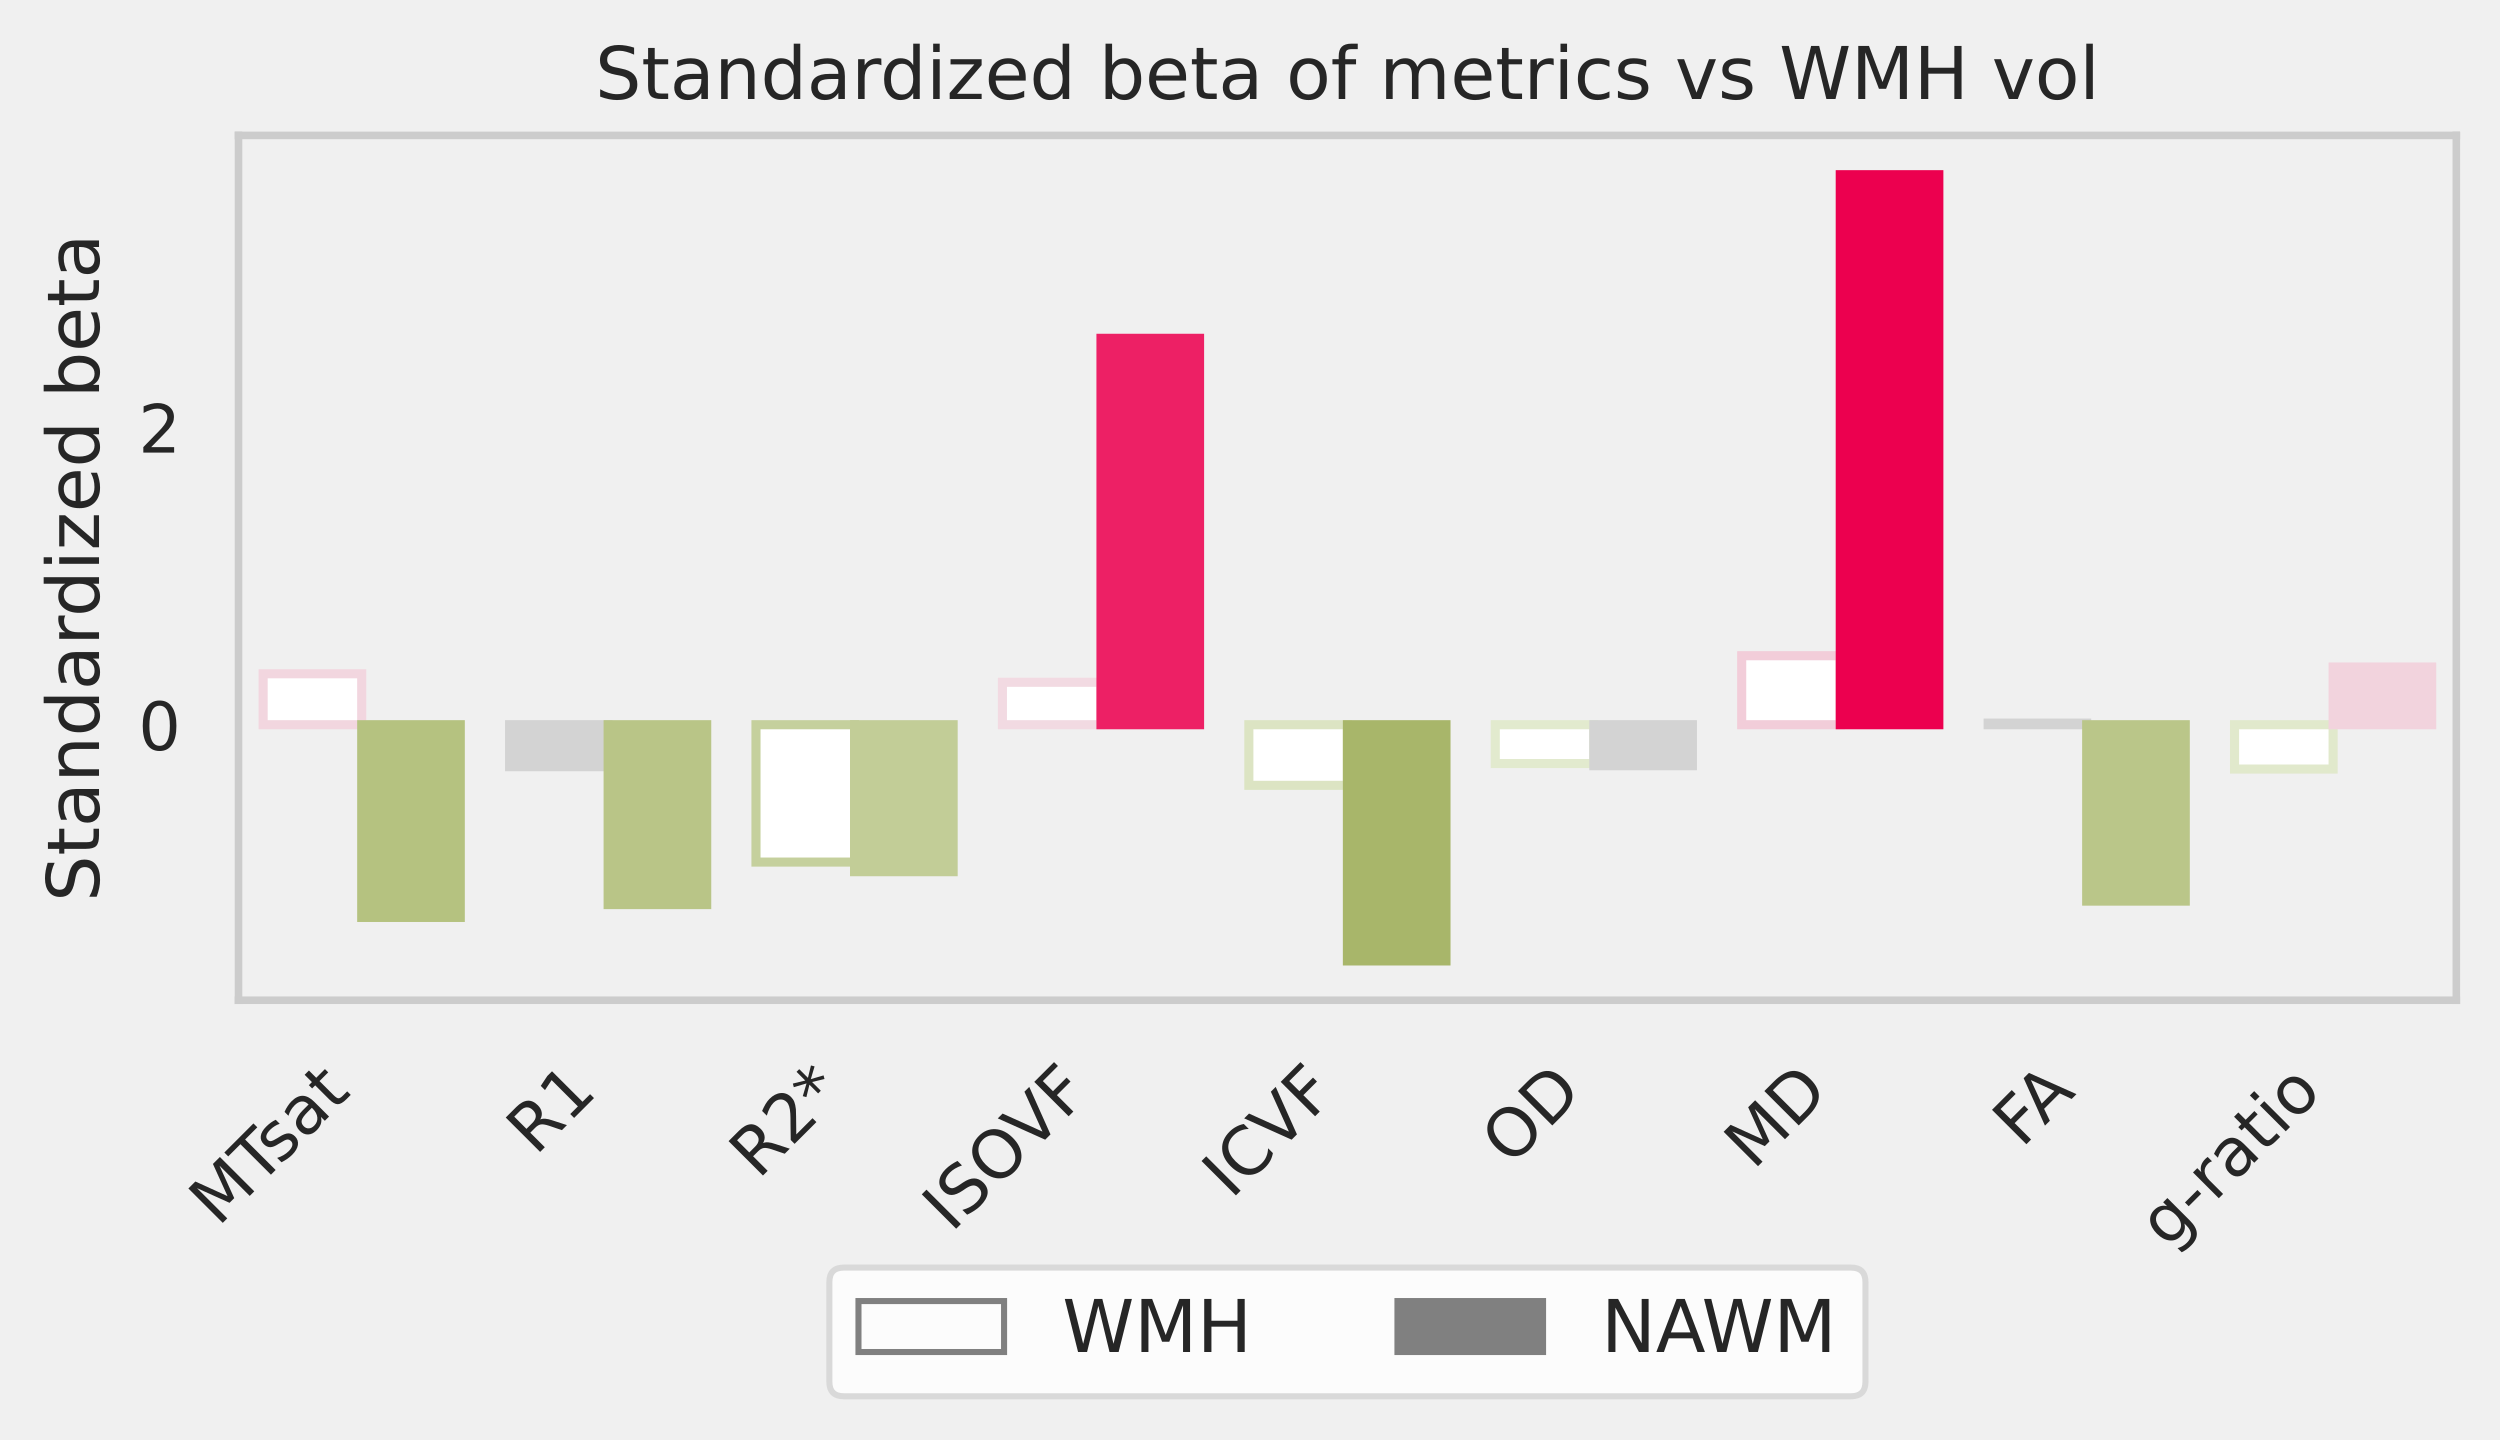
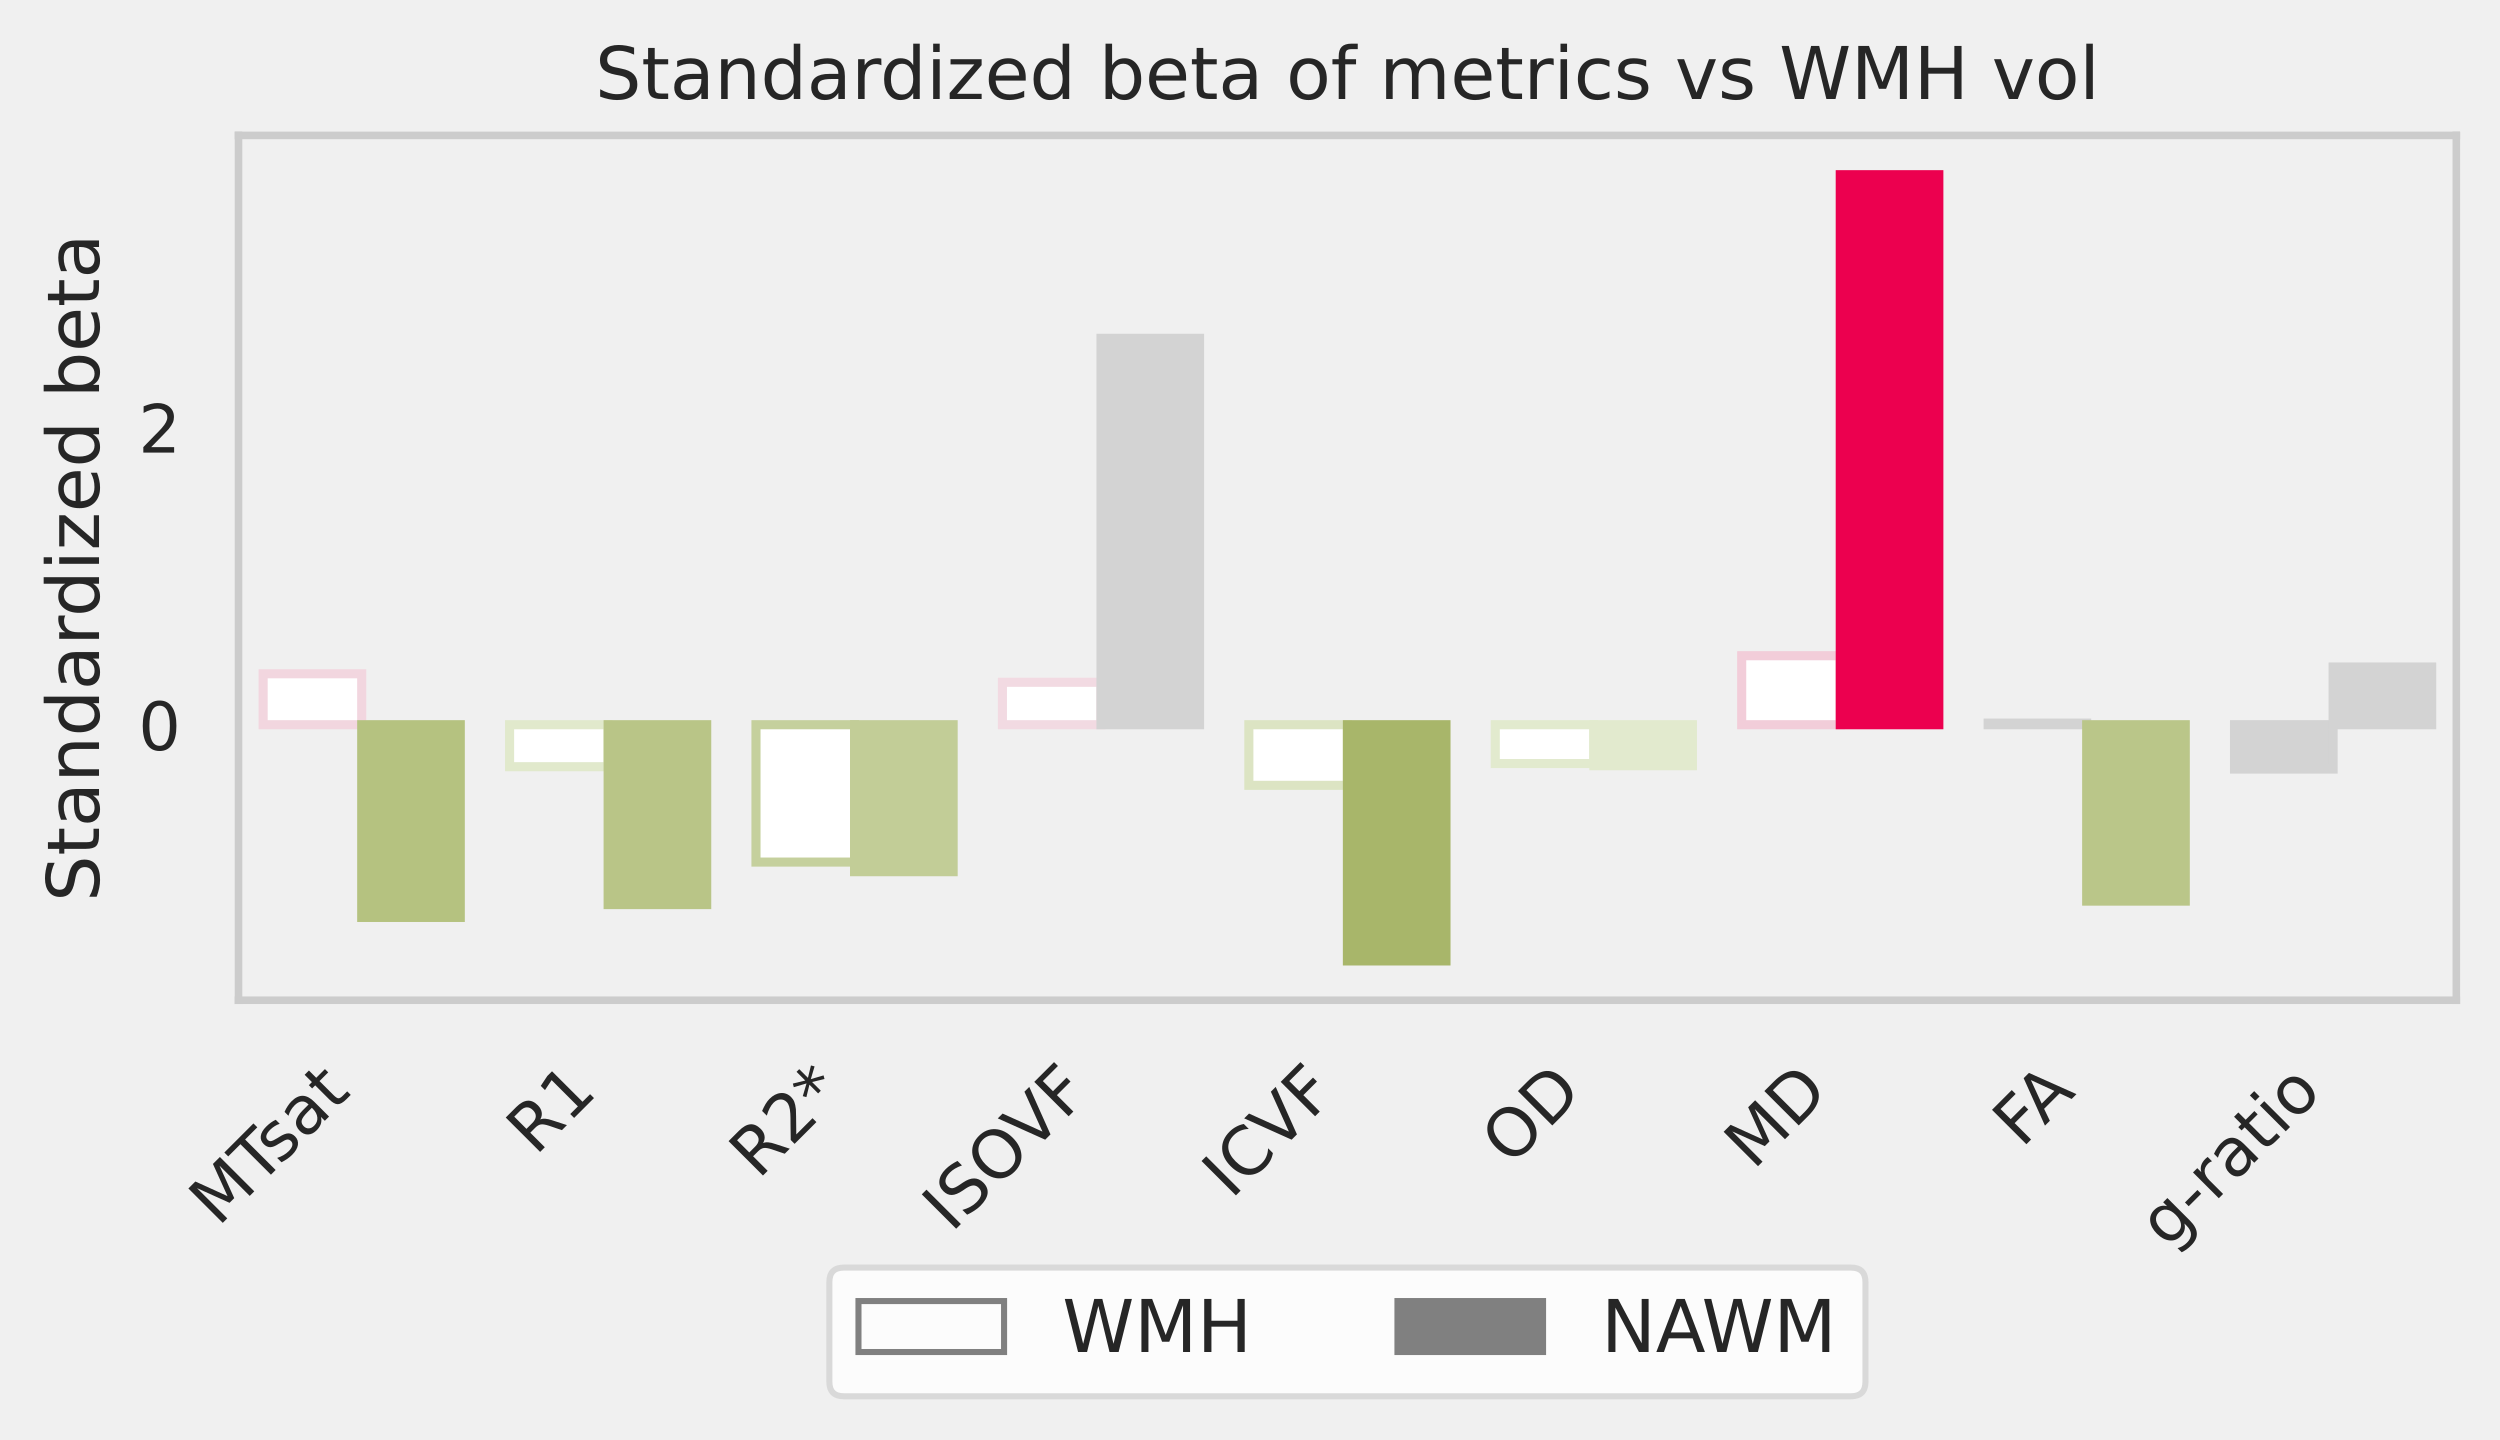
<svg xmlns="http://www.w3.org/2000/svg" width="412.092pt" height="237.358pt" viewBox="0 0 412.092 237.358" version="1.1">
  <defs>
    <style type="text/css">*{stroke-linejoin: round; stroke-linecap: butt}</style>
  </defs>
  <g id="figure_1">
    <g id="patch_1">
      <path d="M 0 237.358  L 412.092 237.358  L 412.092 0  L 0 0  L 0 237.358  z " style="fill: none" />
    </g>
    <g id="axes_1">
      <g id="patch_2">
        <path d="M 39.312 164.878  L 404.892 164.878  L 404.892 22.318  L 39.312 22.318  L 39.312 164.878  z " style="fill: none" />
      </g>
      <g id="matplotlib.axis_1">
        <g id="xtick_1">
          <g id="text_1">
            <text style="fill: #262626; font: 11px 'DejaVu Sans', sans-serif" transform="translate(35.95862 202.3346) rotate(-45)">MTsat</text>
          </g>
        </g>
        <g id="xtick_2">
          <g id="text_2">
            <text style="fill: #262626; font: 11px 'DejaVu Sans', sans-serif" transform="translate(88.2714 190.6418) rotate(-45)">R1</text>
          </g>
        </g>
        <g id="xtick_3">
          <g id="text_3">
            <text style="fill: #262626; font: 11px 'DejaVu Sans', sans-serif" transform="translate(125.0023 194.5309) rotate(-45)">R2*</text>
          </g>
        </g>
        <g id="xtick_4">
          <g id="text_4">
            <text style="fill: #262626; font: 11px 'DejaVu Sans', sans-serif" transform="translate(156.8512 203.302) rotate(-45)">ISOVF</text>
          </g>
        </g>
        <g id="xtick_5">
          <g id="text_5">
            <text style="fill: #262626; font: 11px 'DejaVu Sans', sans-serif" transform="translate(202.9645 197.8087) rotate(-45)">ICVF</text>
          </g>
        </g>
        <g id="xtick_6">
          <g id="text_6">
            <text style="fill: #262626; font: 11px 'DejaVu Sans', sans-serif" transform="translate(248.9928 192.4004) rotate(-45)">OD</text>
          </g>
        </g>
        <g id="xtick_7">
          <g id="text_7">
            <text style="fill: #262626; font: 11px 'DejaVu Sans', sans-serif" transform="translate(289.0246 192.9886) rotate(-45)">MD</text>
          </g>
        </g>
        <g id="xtick_8">
          <g id="text_8">
            <text style="fill: #262626; font: 11px 'DejaVu Sans', sans-serif" transform="translate(333.2602 189.373) rotate(-45)">FA</text>
          </g>
        </g>
        <g id="xtick_9">
          <g id="text_9">
            <text style="fill: #262626; font: 11px 'DejaVu Sans', sans-serif" transform="translate(357.2872 205.966) rotate(-45)">g-ratio</text>
          </g>
        </g>
      </g>
      <g id="matplotlib.axis_2">
        <g id="ytick_1">
          <g id="text_10">
            <text style="fill: #262626; font: 11px 'DejaVu Sans', sans-serif; text-anchor: end" x="29.812" y="123.64" transform="rotate(-0 29.8125 123.6403)">0</text>
          </g>
        </g>
        <g id="ytick_2">
          <g id="text_11">
            <text style="fill: #262626; font: 11px 'DejaVu Sans', sans-serif; text-anchor: end" x="29.812" y="74.605" transform="rotate(-0 29.8125 74.605)">2</text>
          </g>
        </g>
        <g id="text_12">
          <text style="fill: #262626; font: 12px 'DejaVu Sans', sans-serif; text-anchor: middle" x="16.318" y="93.598" transform="rotate(-90 16.31812 93.59812)">Standardized beta</text>
        </g>
      </g>
      <g id="patch_3">
-         <path d="M 43.374 119.461  L 59.623 119.461  L 59.623 111.062  L 43.374 111.062  z " clip-path="url(#pf2403f4303)" style="fill: #ffffff; stroke: #f2d6df; stroke-width: 1.5; stroke-linejoin: miter" />
+         <path d="M 43.374 119.461  L 59.623 119.461  L 59.623 111.062  L 43.374 111.062  z " clip-path="url(#p23959c80d9)" style="fill: #ffffff; stroke: #f2d6df; stroke-width: 1.5; stroke-linejoin: miter" />
      </g>
      <g id="patch_4">
-         <path d="M 83.995 119.461  L 100.243 119.461  L 100.243 126.381  L 83.995 126.381  z " clip-path="url(#pf2403f4303)" style="fill: #d3d3d3; stroke: #d3d3d3; stroke-width: 1.5; stroke-linejoin: miter" />
+         <path d="M 83.995 119.461  L 100.243 119.461  L 100.243 126.381  L 83.995 126.381  z " clip-path="url(#p23959c80d9)" style="fill: #ffffff; stroke: #e1e9cc; stroke-width: 1.5; stroke-linejoin: miter" />
      </g>
      <g id="patch_5">
-         <path d="M 124.615 119.461  L 140.863 119.461  L 140.863 142.103  L 124.615 142.103  z " clip-path="url(#pf2403f4303)" style="fill: #ffffff; stroke: #c5d09d; stroke-width: 1.5; stroke-linejoin: miter" />
+         <path d="M 124.615 119.461  L 140.863 119.461  L 140.863 142.103  L 124.615 142.103  z " clip-path="url(#p23959c80d9)" style="fill: #ffffff; stroke: #c5d09d; stroke-width: 1.5; stroke-linejoin: miter" />
      </g>
      <g id="patch_6">
-         <path d="M 165.234 119.461  L 181.482 119.461  L 181.482 112.467  L 165.234 112.467  z " clip-path="url(#pf2403f4303)" style="fill: #ffffff; stroke: #f2dae2; stroke-width: 1.5; stroke-linejoin: miter" />
+         <path d="M 165.234 119.461  L 181.482 119.461  L 181.482 112.467  L 165.234 112.467  z " clip-path="url(#p23959c80d9)" style="fill: #ffffff; stroke: #f2dae2; stroke-width: 1.5; stroke-linejoin: miter" />
      </g>
      <g id="patch_7">
-         <path d="M 205.855 119.461  L 222.102 119.461  L 222.102 129.454  L 205.855 129.454  z " clip-path="url(#pf2403f4303)" style="fill: #ffffff; stroke: #dce4c3; stroke-width: 1.5; stroke-linejoin: miter" />
+         <path d="M 205.855 119.461  L 222.102 119.461  L 222.102 129.454  L 205.855 129.454  z " clip-path="url(#p23959c80d9)" style="fill: #ffffff; stroke: #dce4c3; stroke-width: 1.5; stroke-linejoin: miter" />
      </g>
      <g id="patch_8">
-         <path d="M 246.475 119.461  L 262.723 119.461  L 262.723 125.862  L 246.475 125.862  z " clip-path="url(#pf2403f4303)" style="fill: #ffffff; stroke: #e2eace; stroke-width: 1.5; stroke-linejoin: miter" />
+         <path d="M 246.475 119.461  L 262.723 119.461  L 262.723 125.862  L 246.475 125.862  z " clip-path="url(#p23959c80d9)" style="fill: #ffffff; stroke: #e2eace; stroke-width: 1.5; stroke-linejoin: miter" />
      </g>
      <g id="patch_9">
-         <path d="M 287.094 119.461  L 303.342 119.461  L 303.342 108.087  L 287.094 108.087  z " clip-path="url(#pf2403f4303)" style="fill: #ffffff; stroke: #f2cdd9; stroke-width: 1.5; stroke-linejoin: miter" />
+         <path d="M 287.094 119.461  L 303.342 119.461  L 303.342 108.087  L 287.094 108.087  z " clip-path="url(#p23959c80d9)" style="fill: #ffffff; stroke: #f2cdd9; stroke-width: 1.5; stroke-linejoin: miter" />
      </g>
      <g id="patch_10">
-         <path d="M 327.714 119.461  L 343.962 119.461  L 343.962 119.198  L 327.714 119.198  z " clip-path="url(#pf2403f4303)" style="fill: #d3d3d3; stroke: #d3d3d3; stroke-width: 1.5; stroke-linejoin: miter" />
+         <path d="M 327.714 119.461  L 343.962 119.461  L 343.962 119.198  L 327.714 119.198  z " clip-path="url(#p23959c80d9)" style="fill: #d3d3d3; stroke: #d3d3d3; stroke-width: 1.5; stroke-linejoin: miter" />
      </g>
      <g id="patch_11">
-         <path d="M 368.334 119.461  L 384.582 119.461  L 384.582 126.77  L 368.334 126.77  z " clip-path="url(#pf2403f4303)" style="fill: #ffffff; stroke: #e1e9cc; stroke-width: 1.5; stroke-linejoin: miter" />
+         <path d="M 368.334 119.461  L 384.582 119.461  L 384.582 126.77  L 368.334 126.77  z " clip-path="url(#p23959c80d9)" style="fill: #d3d3d3; stroke: #d3d3d3; stroke-width: 1.5; stroke-linejoin: miter" />
      </g>
      <g id="patch_12">
-         <path d="M 59.623 119.461  L 75.871 119.461  L 75.871 151.227  L 59.623 151.227  z " clip-path="url(#pf2403f4303)" style="fill: #b5c280; stroke: #b5c280; stroke-width: 1.5; stroke-linejoin: miter" />
+         <path d="M 59.623 119.461  L 75.871 119.461  L 75.871 151.227  L 59.623 151.227  z " clip-path="url(#p23959c80d9)" style="fill: #b5c280; stroke: #b5c280; stroke-width: 1.5; stroke-linejoin: miter" />
      </g>
      <g id="patch_13">
-         <path d="M 100.243 119.461  L 116.49 119.461  L 116.49 149.107  L 100.243 149.107  z " clip-path="url(#pf2403f4303)" style="fill: #b9c587; stroke: #b9c587; stroke-width: 1.5; stroke-linejoin: miter" />
+         <path d="M 100.243 119.461  L 116.49 119.461  L 116.49 149.107  L 100.243 149.107  z " clip-path="url(#p23959c80d9)" style="fill: #b9c587; stroke: #b9c587; stroke-width: 1.5; stroke-linejoin: miter" />
      </g>
      <g id="patch_14">
-         <path d="M 140.863 119.461  L 157.111 119.461  L 157.111 143.685  L 140.863 143.685  z " clip-path="url(#pf2403f4303)" style="fill: #c2cd97; stroke: #c2cd97; stroke-width: 1.5; stroke-linejoin: miter" />
+         <path d="M 140.863 119.461  L 157.111 119.461  L 157.111 143.685  L 140.863 143.685  z " clip-path="url(#p23959c80d9)" style="fill: #c2cd97; stroke: #c2cd97; stroke-width: 1.5; stroke-linejoin: miter" />
      </g>
      <g id="patch_15">
-         <path d="M 181.482 119.461  L 197.731 119.461  L 197.731 55.766  L 181.482 55.766  z " clip-path="url(#pf2403f4303)" style="fill: #ed2065; stroke: #ed2065; stroke-width: 1.5; stroke-linejoin: miter" />
+         <path d="M 181.482 119.461  L 197.731 119.461  L 197.731 55.766  L 181.482 55.766  z " clip-path="url(#p23959c80d9)" style="fill: #d3d3d3; stroke: #d3d3d3; stroke-width: 1.5; stroke-linejoin: miter" />
      </g>
      <g id="patch_16">
-         <path d="M 222.102 119.461  L 238.351 119.461  L 238.351 158.398  L 222.102 158.398  z " clip-path="url(#pf2403f4303)" style="fill: #a8b66a; stroke: #a8b66a; stroke-width: 1.5; stroke-linejoin: miter" />
+         <path d="M 222.102 119.461  L 238.351 119.461  L 238.351 158.398  L 222.102 158.398  z " clip-path="url(#p23959c80d9)" style="fill: #a8b66a; stroke: #a8b66a; stroke-width: 1.5; stroke-linejoin: miter" />
      </g>
      <g id="patch_17">
-         <path d="M 262.723 119.461  L 278.971 119.461  L 278.971 126.219  L 262.723 126.219  z " clip-path="url(#pf2403f4303)" style="fill: #d3d3d3; stroke: #d3d3d3; stroke-width: 1.5; stroke-linejoin: miter" />
+         <path d="M 262.723 119.461  L 278.971 119.461  L 278.971 126.219  L 262.723 126.219  z " clip-path="url(#p23959c80d9)" style="fill: #e2eace; stroke: #e2eace; stroke-width: 1.5; stroke-linejoin: miter" />
      </g>
      <g id="patch_18">
-         <path d="M 303.342 119.461  L 319.591 119.461  L 319.591 28.798  L 303.342 28.798  z " clip-path="url(#pf2403f4303)" style="fill: #ec004f; stroke: #ec004f; stroke-width: 1.5; stroke-linejoin: miter" />
+         <path d="M 303.342 119.461  L 319.591 119.461  L 319.591 28.798  L 303.342 28.798  z " clip-path="url(#p23959c80d9)" style="fill: #ec004f; stroke: #ec004f; stroke-width: 1.5; stroke-linejoin: miter" />
      </g>
      <g id="patch_19">
-         <path d="M 343.962 119.461  L 360.211 119.461  L 360.211 148.537  L 343.962 148.537  z " clip-path="url(#pf2403f4303)" style="fill: #bac689; stroke: #bac689; stroke-width: 1.5; stroke-linejoin: miter" />
+         <path d="M 343.962 119.461  L 360.211 119.461  L 360.211 148.537  L 343.962 148.537  z " clip-path="url(#p23959c80d9)" style="fill: #bac689; stroke: #bac689; stroke-width: 1.5; stroke-linejoin: miter" />
      </g>
      <g id="patch_20">
-         <path d="M 384.582 119.461  L 400.83 119.461  L 400.83 109.949  L 384.582 109.949  z " clip-path="url(#pf2403f4303)" style="fill: #f2d3dd; stroke: #f2d3dd; stroke-width: 1.5; stroke-linejoin: miter" />
+         <path d="M 384.582 119.461  L 400.83 119.461  L 400.83 109.949  L 384.582 109.949  z " clip-path="url(#p23959c80d9)" style="fill: #d3d3d3; stroke: #d3d3d3; stroke-width: 1.5; stroke-linejoin: miter" />
      </g>
      <g id="patch_21">
-         <path d="M 59.623 119.461  L 59.623 119.461  L 59.623 119.461  L 59.623 119.461  z " clip-path="url(#pf2403f4303)" style="fill: #5875a4; stroke: #ffffff; stroke-linejoin: miter" />
+         <path d="M 59.623 119.461  L 59.623 119.461  L 59.623 119.461  L 59.623 119.461  z " clip-path="url(#p23959c80d9)" style="fill: #5875a4; stroke: #ffffff; stroke-linejoin: miter" />
      </g>
      <g id="patch_22">
-         <path d="M 59.623 119.461  L 59.623 119.461  L 59.623 119.461  L 59.623 119.461  z " clip-path="url(#pf2403f4303)" style="fill: #cc8963; stroke: #ffffff; stroke-linejoin: miter" />
+         <path d="M 59.623 119.461  L 59.623 119.461  L 59.623 119.461  L 59.623 119.461  z " clip-path="url(#p23959c80d9)" style="fill: #cc8963; stroke: #ffffff; stroke-linejoin: miter" />
      </g>
      <g id="line2d_1">
-         <path clip-path="url(#pf2403f4303)" style="fill: none; stroke: #424242; stroke-width: 2.25; stroke-linecap: round" />
+         <path clip-path="url(#p23959c80d9)" style="fill: none; stroke: #424242; stroke-width: 2.25; stroke-linecap: round" />
      </g>
      <g id="line2d_2">
-         <path clip-path="url(#pf2403f4303)" style="fill: none; stroke: #424242; stroke-width: 2.25; stroke-linecap: round" />
+         <path clip-path="url(#p23959c80d9)" style="fill: none; stroke: #424242; stroke-width: 2.25; stroke-linecap: round" />
      </g>
      <g id="line2d_3">
-         <path clip-path="url(#pf2403f4303)" style="fill: none; stroke: #424242; stroke-width: 2.25; stroke-linecap: round" />
+         <path clip-path="url(#p23959c80d9)" style="fill: none; stroke: #424242; stroke-width: 2.25; stroke-linecap: round" />
      </g>
      <g id="line2d_4">
-         <path clip-path="url(#pf2403f4303)" style="fill: none; stroke: #424242; stroke-width: 2.25; stroke-linecap: round" />
+         <path clip-path="url(#p23959c80d9)" style="fill: none; stroke: #424242; stroke-width: 2.25; stroke-linecap: round" />
      </g>
      <g id="line2d_5">
-         <path clip-path="url(#pf2403f4303)" style="fill: none; stroke: #424242; stroke-width: 2.25; stroke-linecap: round" />
+         <path clip-path="url(#p23959c80d9)" style="fill: none; stroke: #424242; stroke-width: 2.25; stroke-linecap: round" />
      </g>
      <g id="line2d_6">
-         <path clip-path="url(#pf2403f4303)" style="fill: none; stroke: #424242; stroke-width: 2.25; stroke-linecap: round" />
+         <path clip-path="url(#p23959c80d9)" style="fill: none; stroke: #424242; stroke-width: 2.25; stroke-linecap: round" />
      </g>
      <g id="line2d_7">
-         <path clip-path="url(#pf2403f4303)" style="fill: none; stroke: #424242; stroke-width: 2.25; stroke-linecap: round" />
+         <path clip-path="url(#p23959c80d9)" style="fill: none; stroke: #424242; stroke-width: 2.25; stroke-linecap: round" />
      </g>
      <g id="line2d_8">
-         <path clip-path="url(#pf2403f4303)" style="fill: none; stroke: #424242; stroke-width: 2.25; stroke-linecap: round" />
+         <path clip-path="url(#p23959c80d9)" style="fill: none; stroke: #424242; stroke-width: 2.25; stroke-linecap: round" />
      </g>
      <g id="line2d_9">
-         <path clip-path="url(#pf2403f4303)" style="fill: none; stroke: #424242; stroke-width: 2.25; stroke-linecap: round" />
+         <path clip-path="url(#p23959c80d9)" style="fill: none; stroke: #424242; stroke-width: 2.25; stroke-linecap: round" />
      </g>
      <g id="line2d_10">
-         <path clip-path="url(#pf2403f4303)" style="fill: none; stroke: #424242; stroke-width: 2.25; stroke-linecap: round" />
+         <path clip-path="url(#p23959c80d9)" style="fill: none; stroke: #424242; stroke-width: 2.25; stroke-linecap: round" />
      </g>
      <g id="line2d_11">
-         <path clip-path="url(#pf2403f4303)" style="fill: none; stroke: #424242; stroke-width: 2.25; stroke-linecap: round" />
+         <path clip-path="url(#p23959c80d9)" style="fill: none; stroke: #424242; stroke-width: 2.25; stroke-linecap: round" />
      </g>
      <g id="line2d_12">
-         <path clip-path="url(#pf2403f4303)" style="fill: none; stroke: #424242; stroke-width: 2.25; stroke-linecap: round" />
+         <path clip-path="url(#p23959c80d9)" style="fill: none; stroke: #424242; stroke-width: 2.25; stroke-linecap: round" />
      </g>
      <g id="line2d_13">
-         <path clip-path="url(#pf2403f4303)" style="fill: none; stroke: #424242; stroke-width: 2.25; stroke-linecap: round" />
+         <path clip-path="url(#p23959c80d9)" style="fill: none; stroke: #424242; stroke-width: 2.25; stroke-linecap: round" />
      </g>
      <g id="line2d_14">
-         <path clip-path="url(#pf2403f4303)" style="fill: none; stroke: #424242; stroke-width: 2.25; stroke-linecap: round" />
+         <path clip-path="url(#p23959c80d9)" style="fill: none; stroke: #424242; stroke-width: 2.25; stroke-linecap: round" />
      </g>
      <g id="line2d_15">
-         <path clip-path="url(#pf2403f4303)" style="fill: none; stroke: #424242; stroke-width: 2.25; stroke-linecap: round" />
+         <path clip-path="url(#p23959c80d9)" style="fill: none; stroke: #424242; stroke-width: 2.25; stroke-linecap: round" />
      </g>
      <g id="line2d_16">
-         <path clip-path="url(#pf2403f4303)" style="fill: none; stroke: #424242; stroke-width: 2.25; stroke-linecap: round" />
+         <path clip-path="url(#p23959c80d9)" style="fill: none; stroke: #424242; stroke-width: 2.25; stroke-linecap: round" />
      </g>
      <g id="line2d_17">
-         <path clip-path="url(#pf2403f4303)" style="fill: none; stroke: #424242; stroke-width: 2.25; stroke-linecap: round" />
+         <path clip-path="url(#p23959c80d9)" style="fill: none; stroke: #424242; stroke-width: 2.25; stroke-linecap: round" />
      </g>
      <g id="line2d_18">
-         <path clip-path="url(#pf2403f4303)" style="fill: none; stroke: #424242; stroke-width: 2.25; stroke-linecap: round" />
+         <path clip-path="url(#p23959c80d9)" style="fill: none; stroke: #424242; stroke-width: 2.25; stroke-linecap: round" />
      </g>
      <g id="patch_23">
        <path d="M 39.312 164.878  L 39.312 22.318  " style="fill: none; stroke: #cccccc; stroke-width: 1.25; stroke-linejoin: miter; stroke-linecap: square" />
      </g>
      <g id="patch_24">
        <path d="M 404.892 164.878  L 404.892 22.318  " style="fill: none; stroke: #cccccc; stroke-width: 1.25; stroke-linejoin: miter; stroke-linecap: square" />
      </g>
      <g id="patch_25">
        <path d="M 39.312 164.878  L 404.892 164.878  " style="fill: none; stroke: #cccccc; stroke-width: 1.25; stroke-linejoin: miter; stroke-linecap: square" />
      </g>
      <g id="patch_26">
        <path d="M 39.312 22.318  L 404.892 22.318  " style="fill: none; stroke: #cccccc; stroke-width: 1.25; stroke-linejoin: miter; stroke-linecap: square" />
      </g>
      <g id="text_13">
        <text style="fill: #262626; font: 12px 'DejaVu Sans', sans-serif; text-anchor: middle" x="222.102" y="16.318" transform="rotate(-0 222.1025 16.31812)">Standardized beta of metrics vs WMH vol</text>
      </g>
      <g id="legend_1">
        <g id="patch_27">
          <path d="M 139.108 230.158  L 305.097 230.158  Q 307.497 230.158 307.497 227.758  L 307.497 211.344  Q 307.497 208.944 305.097 208.944  L 139.108 208.944  Q 136.708 208.944 136.708 211.344  L 136.708 227.758  Q 136.708 230.158 139.108 230.158  z " style="fill: #ffffff; opacity: 0.8; stroke: #d3d3d3; stroke-linejoin: miter" />
        </g>
        <g id="patch_28">
          <path d="M 141.508 222.863  L 165.508 222.863  L 165.508 214.463  L 141.508 214.463  L 141.508 222.863  z " style="fill: none; stroke: #808080; stroke-linejoin: miter" />
        </g>
        <g id="text_14">
          <text style="fill: #262626; font: 12px 'DejaVu Sans', sans-serif; text-anchor: start" x="175.108" y="222.863" transform="rotate(-0 175.1084 222.8625)">WMH</text>
        </g>
        <g id="patch_29">
          <path d="M 230.352 222.863  L 254.352 222.863  L 254.352 214.463  L 230.352 214.463  z " style="fill: #808080; stroke: #808080; stroke-linejoin: miter" />
        </g>
        <g id="text_15">
          <text style="fill: #262626; font: 12px 'DejaVu Sans', sans-serif; text-anchor: start" x="263.952" y="222.863" transform="rotate(-0 263.9516 222.8625)">NAWM</text>
        </g>
      </g>
    </g>
  </g>
  <defs>
-     <clipPath id="pf2403f4303">
+     <clipPath id="p23959c80d9">
      <rect x="39.312" y="22.318" width="365.58" height="142.56" />
    </clipPath>
  </defs>
</svg>
